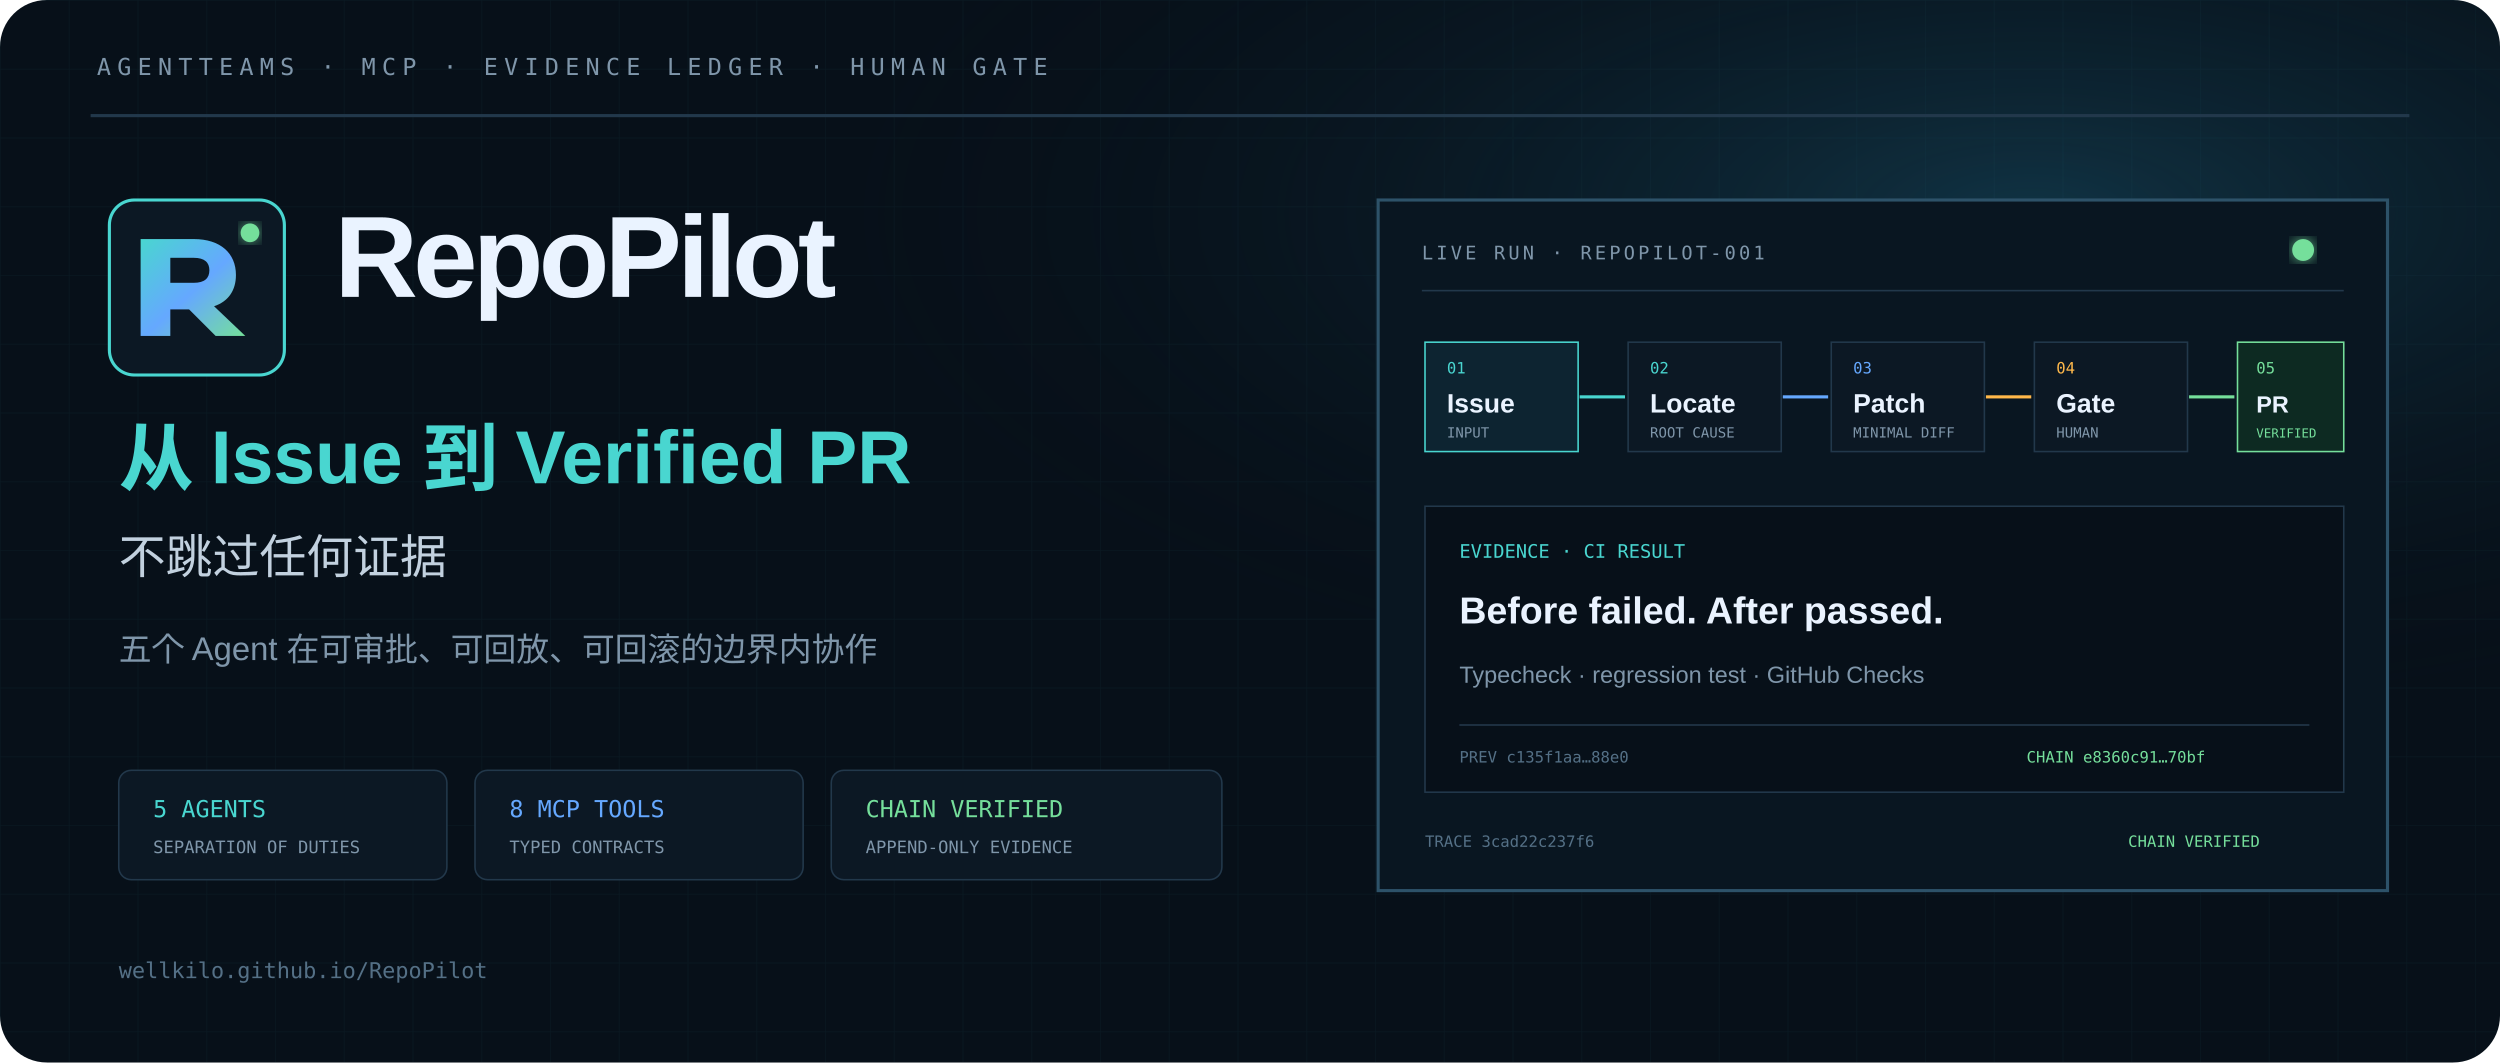
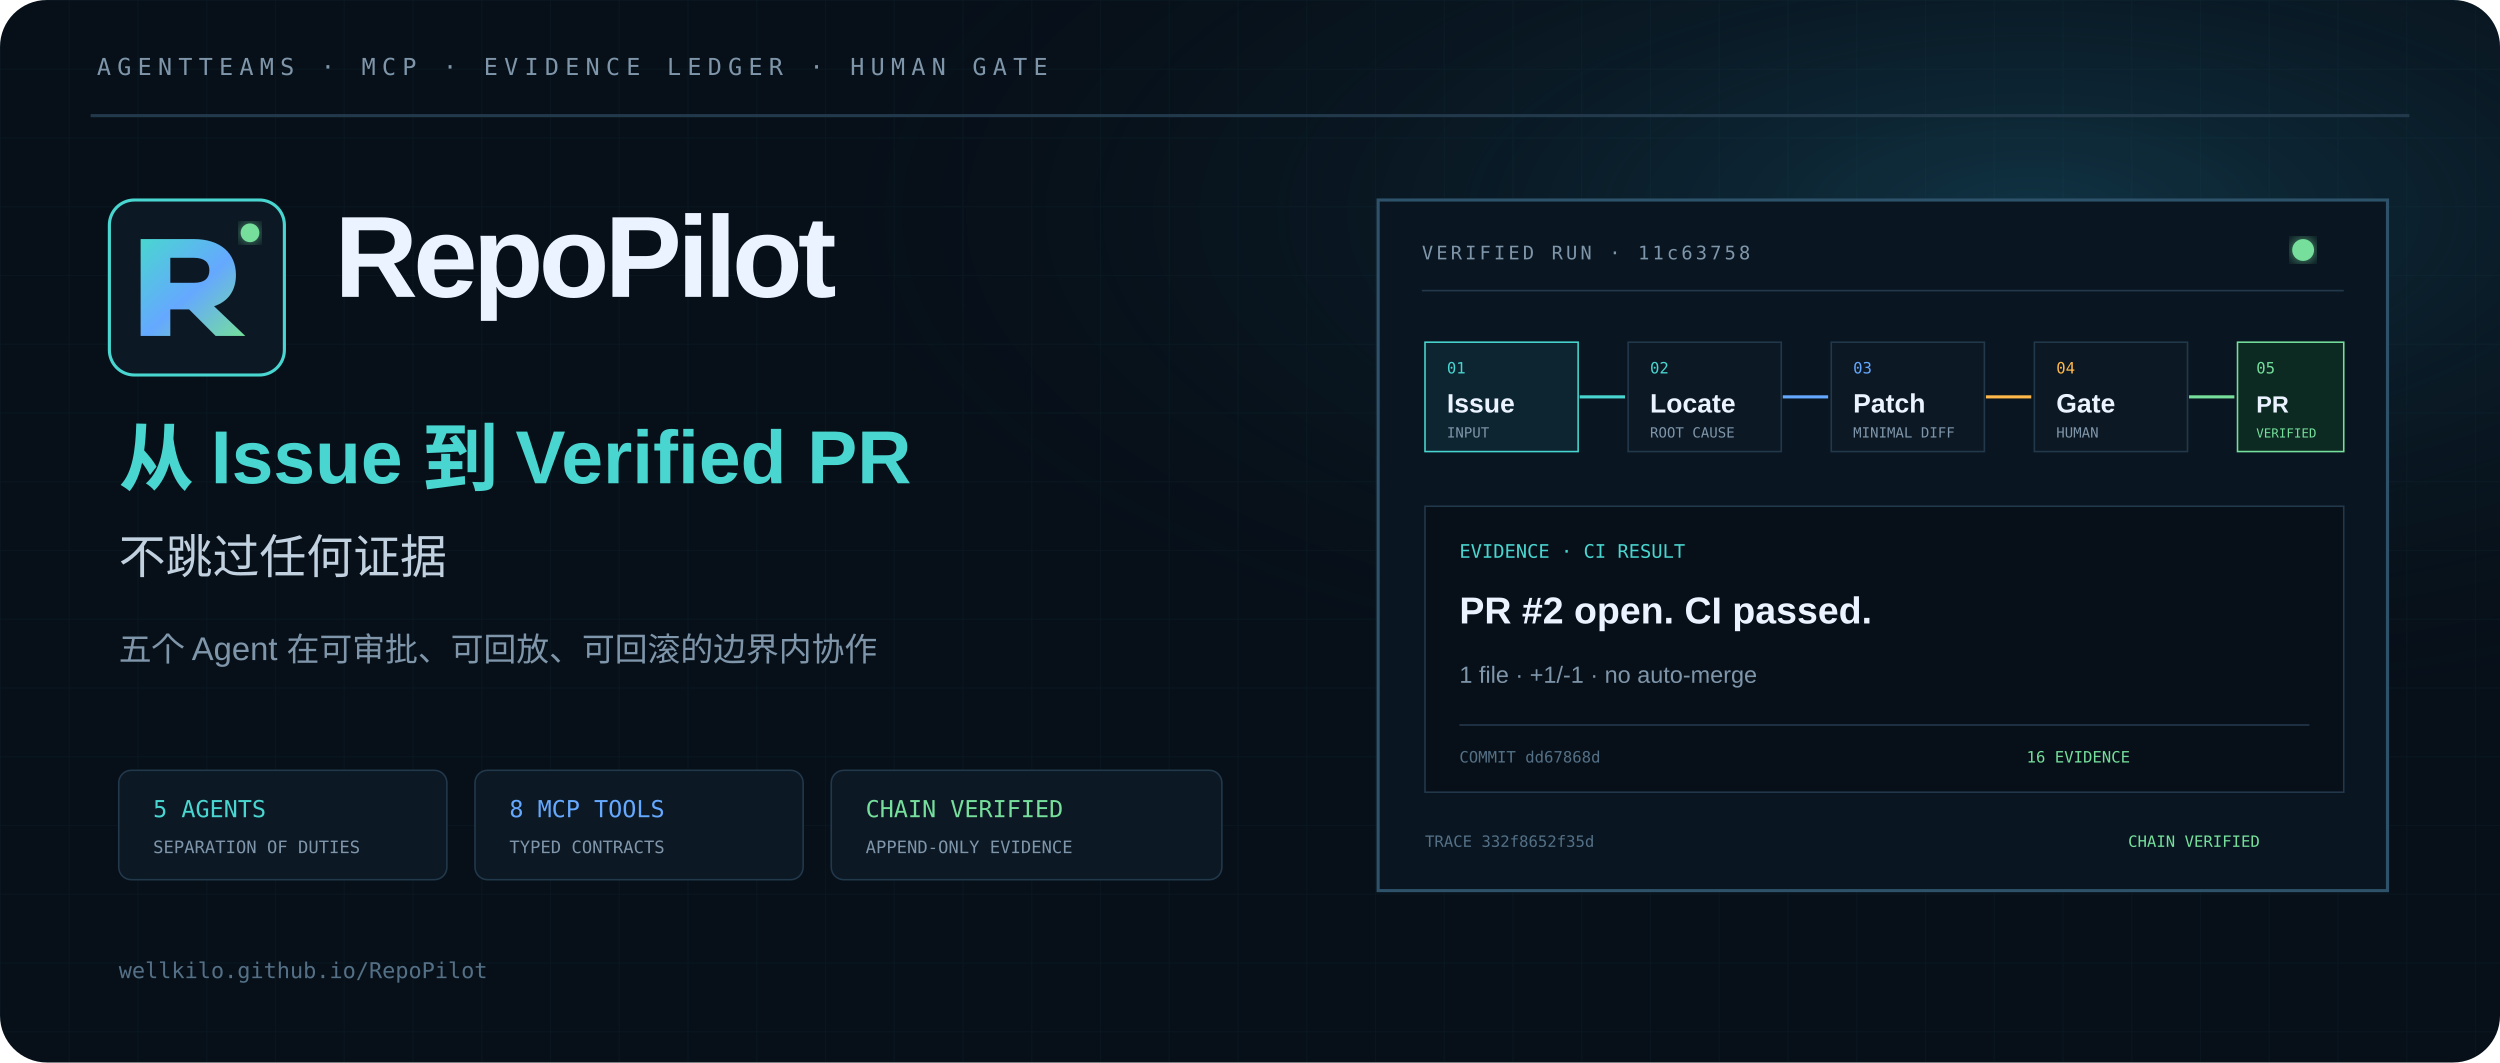
<svg xmlns="http://www.w3.org/2000/svg" width="1600" height="680" viewBox="0 0 1600 680">
  <defs>
    <pattern id="grid" width="44" height="44" patternUnits="userSpaceOnUse">
      <path d="M44 0H0V44" fill="none" stroke="#49d6d0" stroke-opacity=".045" />
    </pattern>
    <linearGradient id="fade" x1="0" y1="0" x2="1" y2="1">
      <stop offset="0" stop-color="#49d6d0" />
      <stop offset=".52" stop-color="#65a8ff" />
      <stop offset="1" stop-color="#75df9b" />
    </linearGradient>
    <radialGradient id="halo" cx="81%" cy="20%" r="78%">
      <stop offset="0" stop-color="#1e6784" stop-opacity=".4" />
      <stop offset=".62" stop-color="#071019" stop-opacity="0" />
    </radialGradient>
    <filter id="glow">
      <feGaussianBlur stdDeviation="5" result="blur" />
      <feMerge>
        <feMergeNode in="blur" />
        <feMergeNode in="SourceGraphic" />
      </feMerge>
    </filter>
  </defs>
  <rect width="1600" height="680" rx="30" fill="#071019" />
  <rect width="1600" height="680" rx="30" fill="url(#grid)" />
  <rect width="1600" height="680" rx="30" fill="url(#halo)" />
  <path d="M58 74H1542" stroke="#22384b" stroke-width="2" />
  <text x="62" y="48" fill="#7f96aa" font-family="monospace" font-size="15" letter-spacing="4">AGENTTEAMS · MCP · EVIDENCE LEDGER · HUMAN GATE</text>
  <g transform="translate(70 128)">
    <rect width="112" height="112" rx="16" fill="#0c1824" stroke="#49d6d0" stroke-width="2" />
    <path d="M20 87V25h34c17 0 27 9 27 23 0 10-5 17-14 20l20 19H68L51 70H39v17H20zm19-34h15c7 0 10-3 10-8s-3-8-10-8H39v16z" fill="url(#fade)" />
    <circle cx="90" cy="21" r="6" fill="#75df9b" filter="url(#glow)" />
  </g>
  <text x="214" y="190" fill="#eaf3ff" font-family="Arial, Helvetica, sans-serif" font-size="74" font-weight="700" letter-spacing="-3">RepoPilot</text>
  <text x="76" y="310" fill="#49d6d0" font-family="Arial, Helvetica, sans-serif" font-size="48" font-weight="700">从 Issue 到 Verified PR</text>
  <text x="76" y="367" fill="#c2d1df" font-family="Arial, Helvetica, sans-serif" font-size="30">不跳过任何证据</text>
  <text x="76" y="423" fill="#7f96aa" font-family="Arial, Helvetica, sans-serif" font-size="21">五个 Agent 在可审批、可回放、可回滚的边界内协作</text>
  <g transform="translate(76 493)">
    <rect width="210" height="70" rx="8" fill="#0c1824" stroke="#22384b" />
    <text x="22" y="30" fill="#49d6d0" font-family="monospace" font-size="15">5 AGENTS</text>
    <text x="22" y="53" fill="#7f96aa" font-family="monospace" font-size="11">SEPARATION OF DUTIES</text>
  </g>
  <g transform="translate(304 493)">
    <rect width="210" height="70" rx="8" fill="#0c1824" stroke="#22384b" />
    <text x="22" y="30" fill="#65a8ff" font-family="monospace" font-size="15">8 MCP TOOLS</text>
    <text x="22" y="53" fill="#7f96aa" font-family="monospace" font-size="11">TYPED CONTRACTS</text>
  </g>
  <g transform="translate(532 493)">
    <rect width="250" height="70" rx="8" fill="#0c1824" stroke="#22384b" />
    <text x="22" y="30" fill="#75df9b" font-family="monospace" font-size="15">CHAIN VERIFIED</text>
    <text x="22" y="53" fill="#7f96aa" font-family="monospace" font-size="11">APPEND-ONLY EVIDENCE</text>
  </g>
  <g transform="translate(882 128)">
    <rect width="646" height="442" fill="#091621" stroke="#2d5269" stroke-width="2" />
-     <text x="28" y="38" fill="#7f96aa" font-family="monospace" font-size="12" letter-spacing="2">LIVE RUN · REPOPILOT-001</text>
+     <text x="28" y="38" fill="#7f96aa" font-family="monospace" font-size="12" letter-spacing="2">VERIFIED RUN · 11c63758</text>
    <circle cx="592" cy="32" r="7" fill="#75df9b" filter="url(#glow)" />
    <path d="M28 58H618" stroke="#22384b" />
    <g transform="translate(30 91)">
      <rect width="98" height="70" fill="#0d2431" stroke="#49d6d0" />
      <text x="14" y="20" fill="#49d6d0" font-family="monospace" font-size="10">01</text>
      <text x="14" y="45" fill="#eaf3ff" font-family="Arial" font-size="17" font-weight="700">Issue</text>
      <text x="14" y="61" fill="#7f96aa" font-family="monospace" font-size="9">INPUT</text>
    </g>
    <path d="M129 126H158" stroke="#49d6d0" stroke-width="2" />
    <g transform="translate(160 91)">
      <rect width="98" height="70" fill="#0c1824" stroke="#22384b" />
      <text x="14" y="20" fill="#49d6d0" font-family="monospace" font-size="10">02</text>
      <text x="14" y="45" fill="#eaf3ff" font-family="Arial" font-size="17" font-weight="700">Locate</text>
      <text x="14" y="61" fill="#7f96aa" font-family="monospace" font-size="9">ROOT CAUSE</text>
    </g>
    <path d="M259 126H288" stroke="#65a8ff" stroke-width="2" />
    <g transform="translate(290 91)">
      <rect width="98" height="70" fill="#0c1824" stroke="#22384b" />
      <text x="14" y="20" fill="#65a8ff" font-family="monospace" font-size="10">03</text>
      <text x="14" y="45" fill="#eaf3ff" font-family="Arial" font-size="17" font-weight="700">Patch</text>
      <text x="14" y="61" fill="#7f96aa" font-family="monospace" font-size="9">MINIMAL DIFF</text>
    </g>
    <path d="M389 126H418" stroke="#ffb84a" stroke-width="2" />
    <g transform="translate(420 91)">
      <rect width="98" height="70" fill="#0c1824" stroke="#22384b" />
      <text x="14" y="20" fill="#ffb84a" font-family="monospace" font-size="10">04</text>
      <text x="14" y="45" fill="#eaf3ff" font-family="Arial" font-size="17" font-weight="700">Gate</text>
      <text x="14" y="61" fill="#7f96aa" font-family="monospace" font-size="9">HUMAN</text>
    </g>
    <path d="M519 126H548" stroke="#75df9b" stroke-width="2" />
    <g transform="translate(550 91)">
      <rect width="68" height="70" fill="#0d2a22" stroke="#75df9b" />
      <text x="12" y="20" fill="#75df9b" font-family="monospace" font-size="10">05</text>
      <text x="12" y="45" fill="#eaf3ff" font-family="Arial" font-size="15" font-weight="700">PR</text>
      <text x="12" y="61" fill="#75df9b" font-family="monospace" font-size="8">VERIFIED</text>
    </g>
    <rect x="30" y="196" width="588" height="183" fill="#071019" stroke="#22384b" />
    <text x="52" y="229" fill="#49d6d0" font-family="monospace" font-size="12">EVIDENCE · CI RESULT</text>
-     <text x="52" y="271" fill="#eaf3ff" font-family="Arial" font-size="24" font-weight="700">Before failed. After passed.</text>
-     <text x="52" y="309" fill="#7f96aa" font-family="Arial" font-size="15">Typecheck · regression test · GitHub Checks</text>
+     <text x="52" y="271" fill="#eaf3ff" font-family="Arial" font-size="24" font-weight="700">PR #2 open. CI passed.</text>
+     <text x="52" y="309" fill="#7f96aa" font-family="Arial" font-size="15">1 file · +1/-1 · no auto-merge</text>
    <path d="M52 336H596" stroke="#22384b" />
-     <text x="52" y="360" fill="#547086" font-family="monospace" font-size="10">PREV c135f1aa…88e0</text>
-     <text x="415" y="360" fill="#75df9b" font-family="monospace" font-size="10">CHAIN e8360c91…70bf</text>
-     <text x="30" y="414" fill="#547086" font-family="monospace" font-size="10">TRACE 3cad22c237f6</text>
+     <text x="52" y="360" fill="#547086" font-family="monospace" font-size="10">COMMIT dd67868d</text>
+     <text x="415" y="360" fill="#75df9b" font-family="monospace" font-size="10">16 EVIDENCE</text>
+     <text x="30" y="414" fill="#547086" font-family="monospace" font-size="10">TRACE 332f8652f35d</text>
    <text x="480" y="414" fill="#75df9b" font-family="monospace" font-size="10">CHAIN VERIFIED</text>
  </g>
  <text x="76" y="626" fill="#547086" font-family="monospace" font-size="14">wellkilo.github.io/RepoPilot</text>
</svg>
